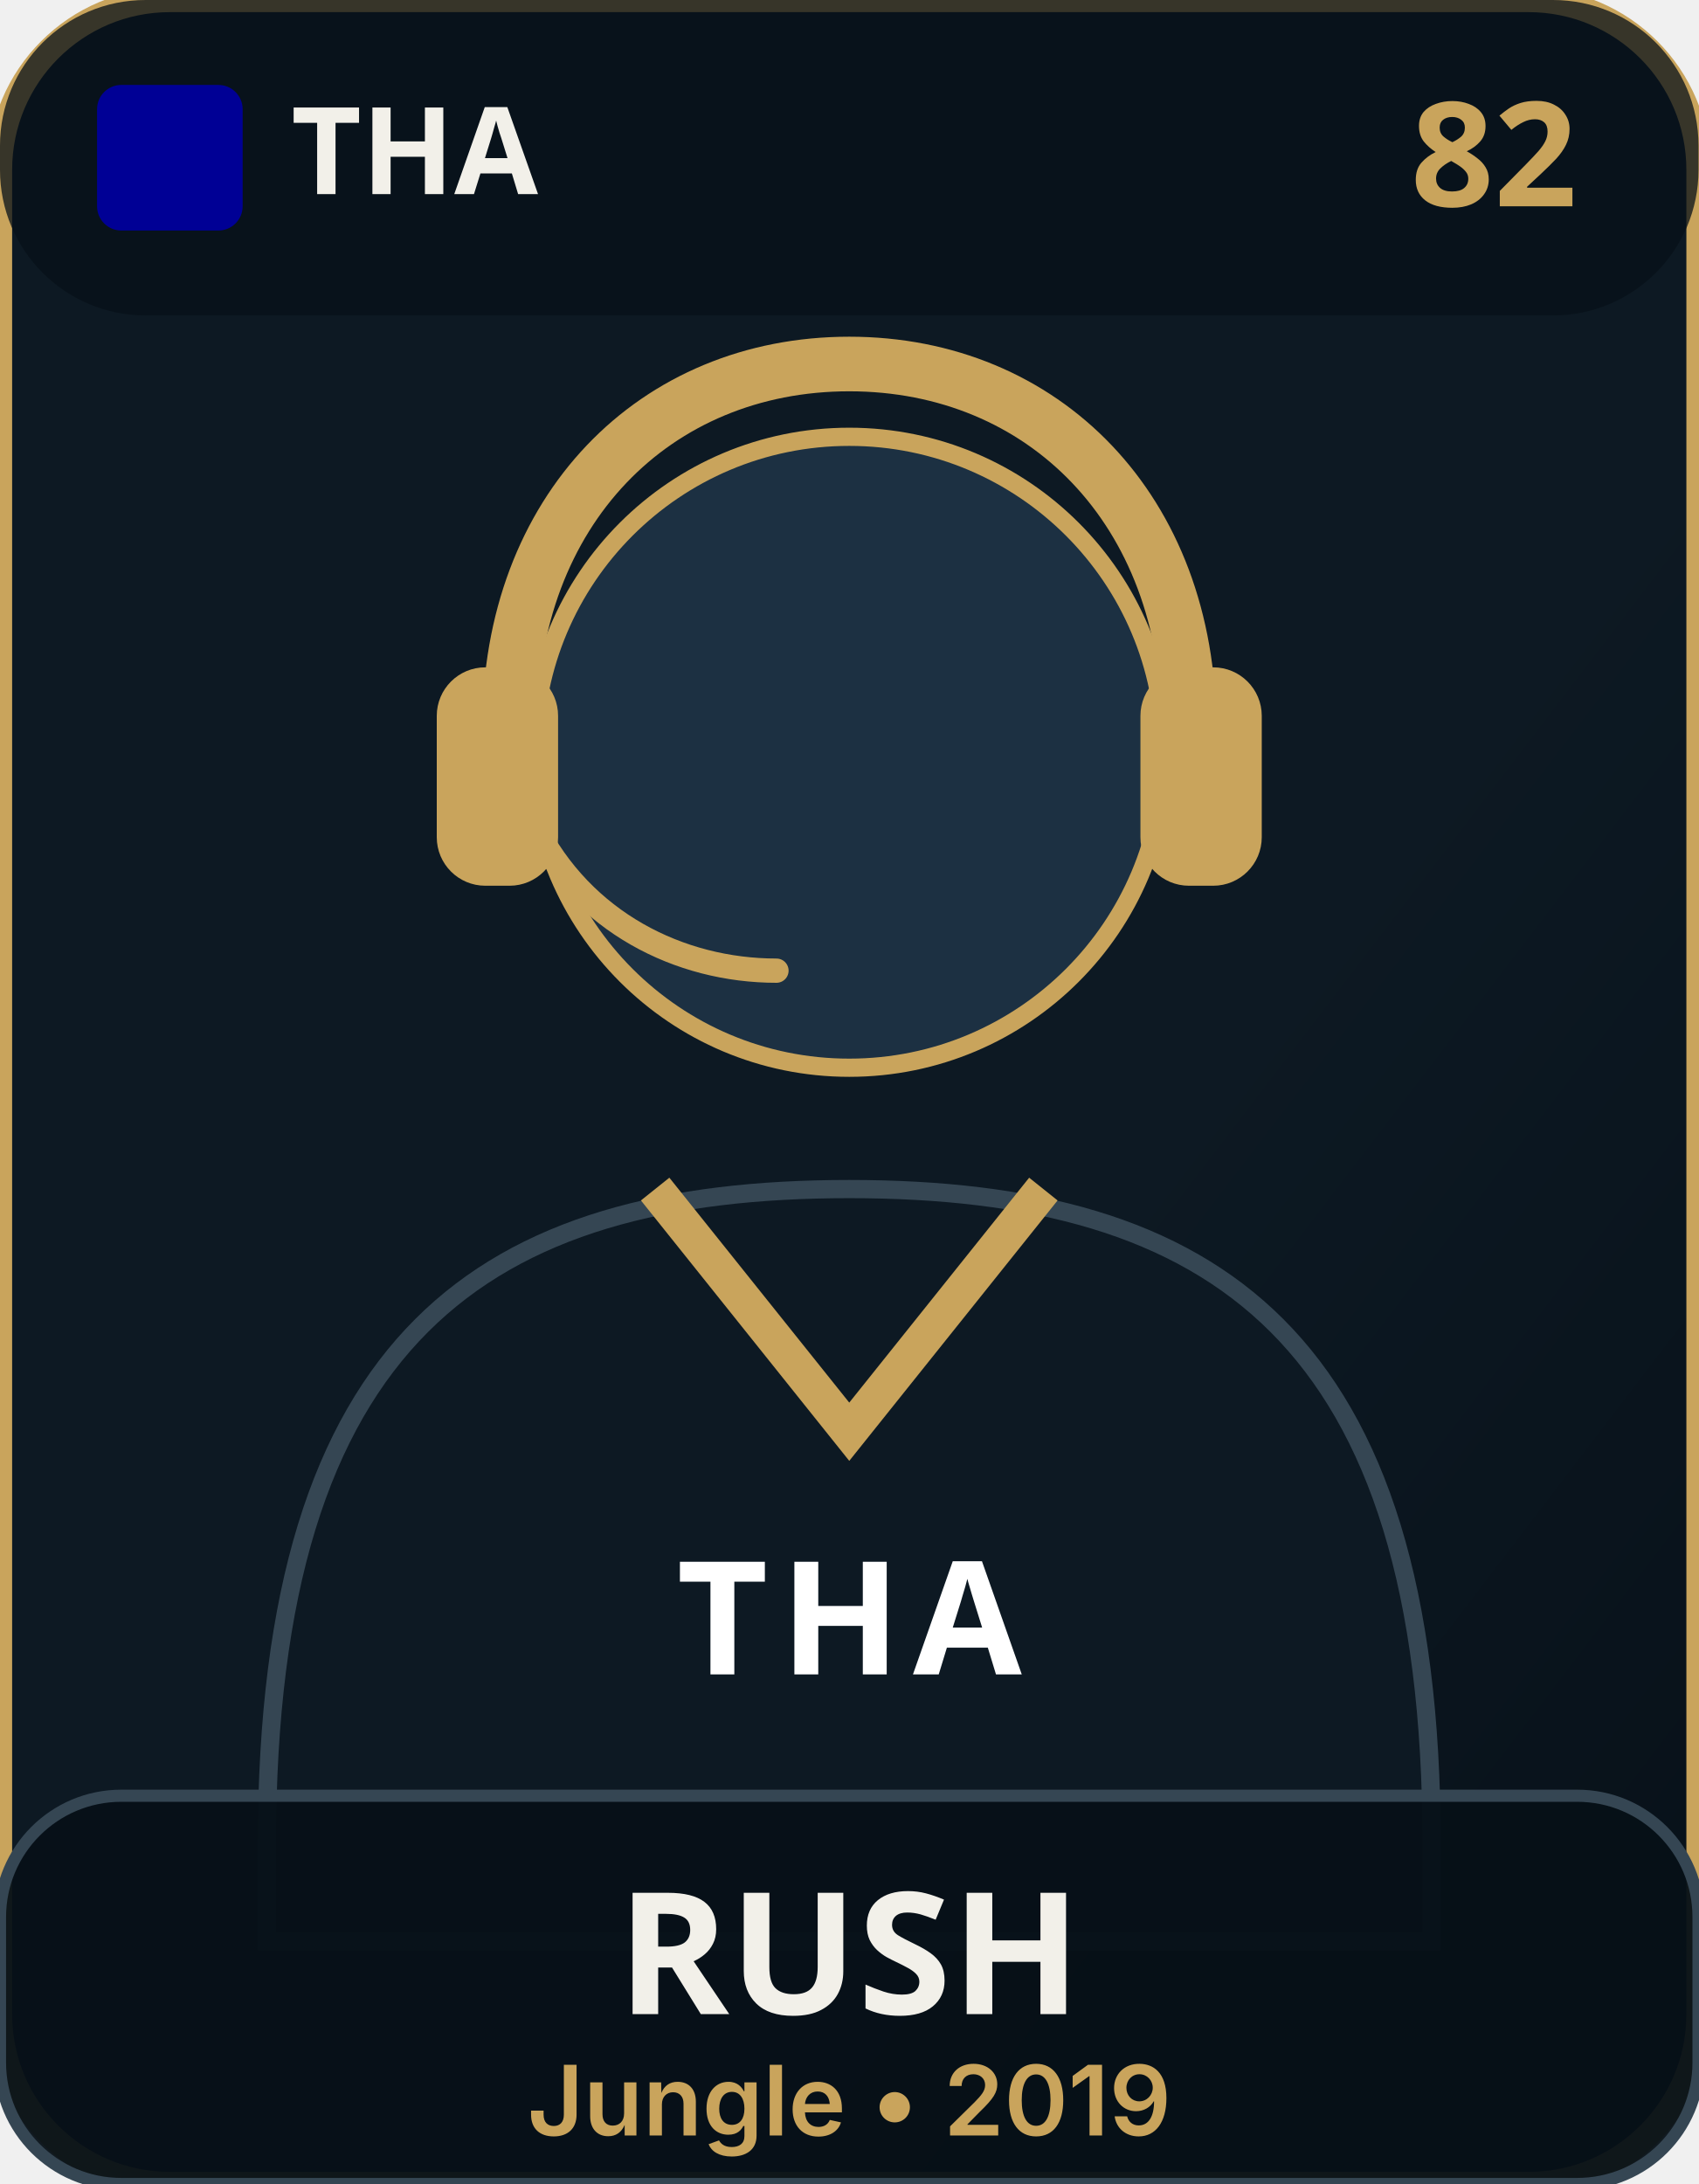
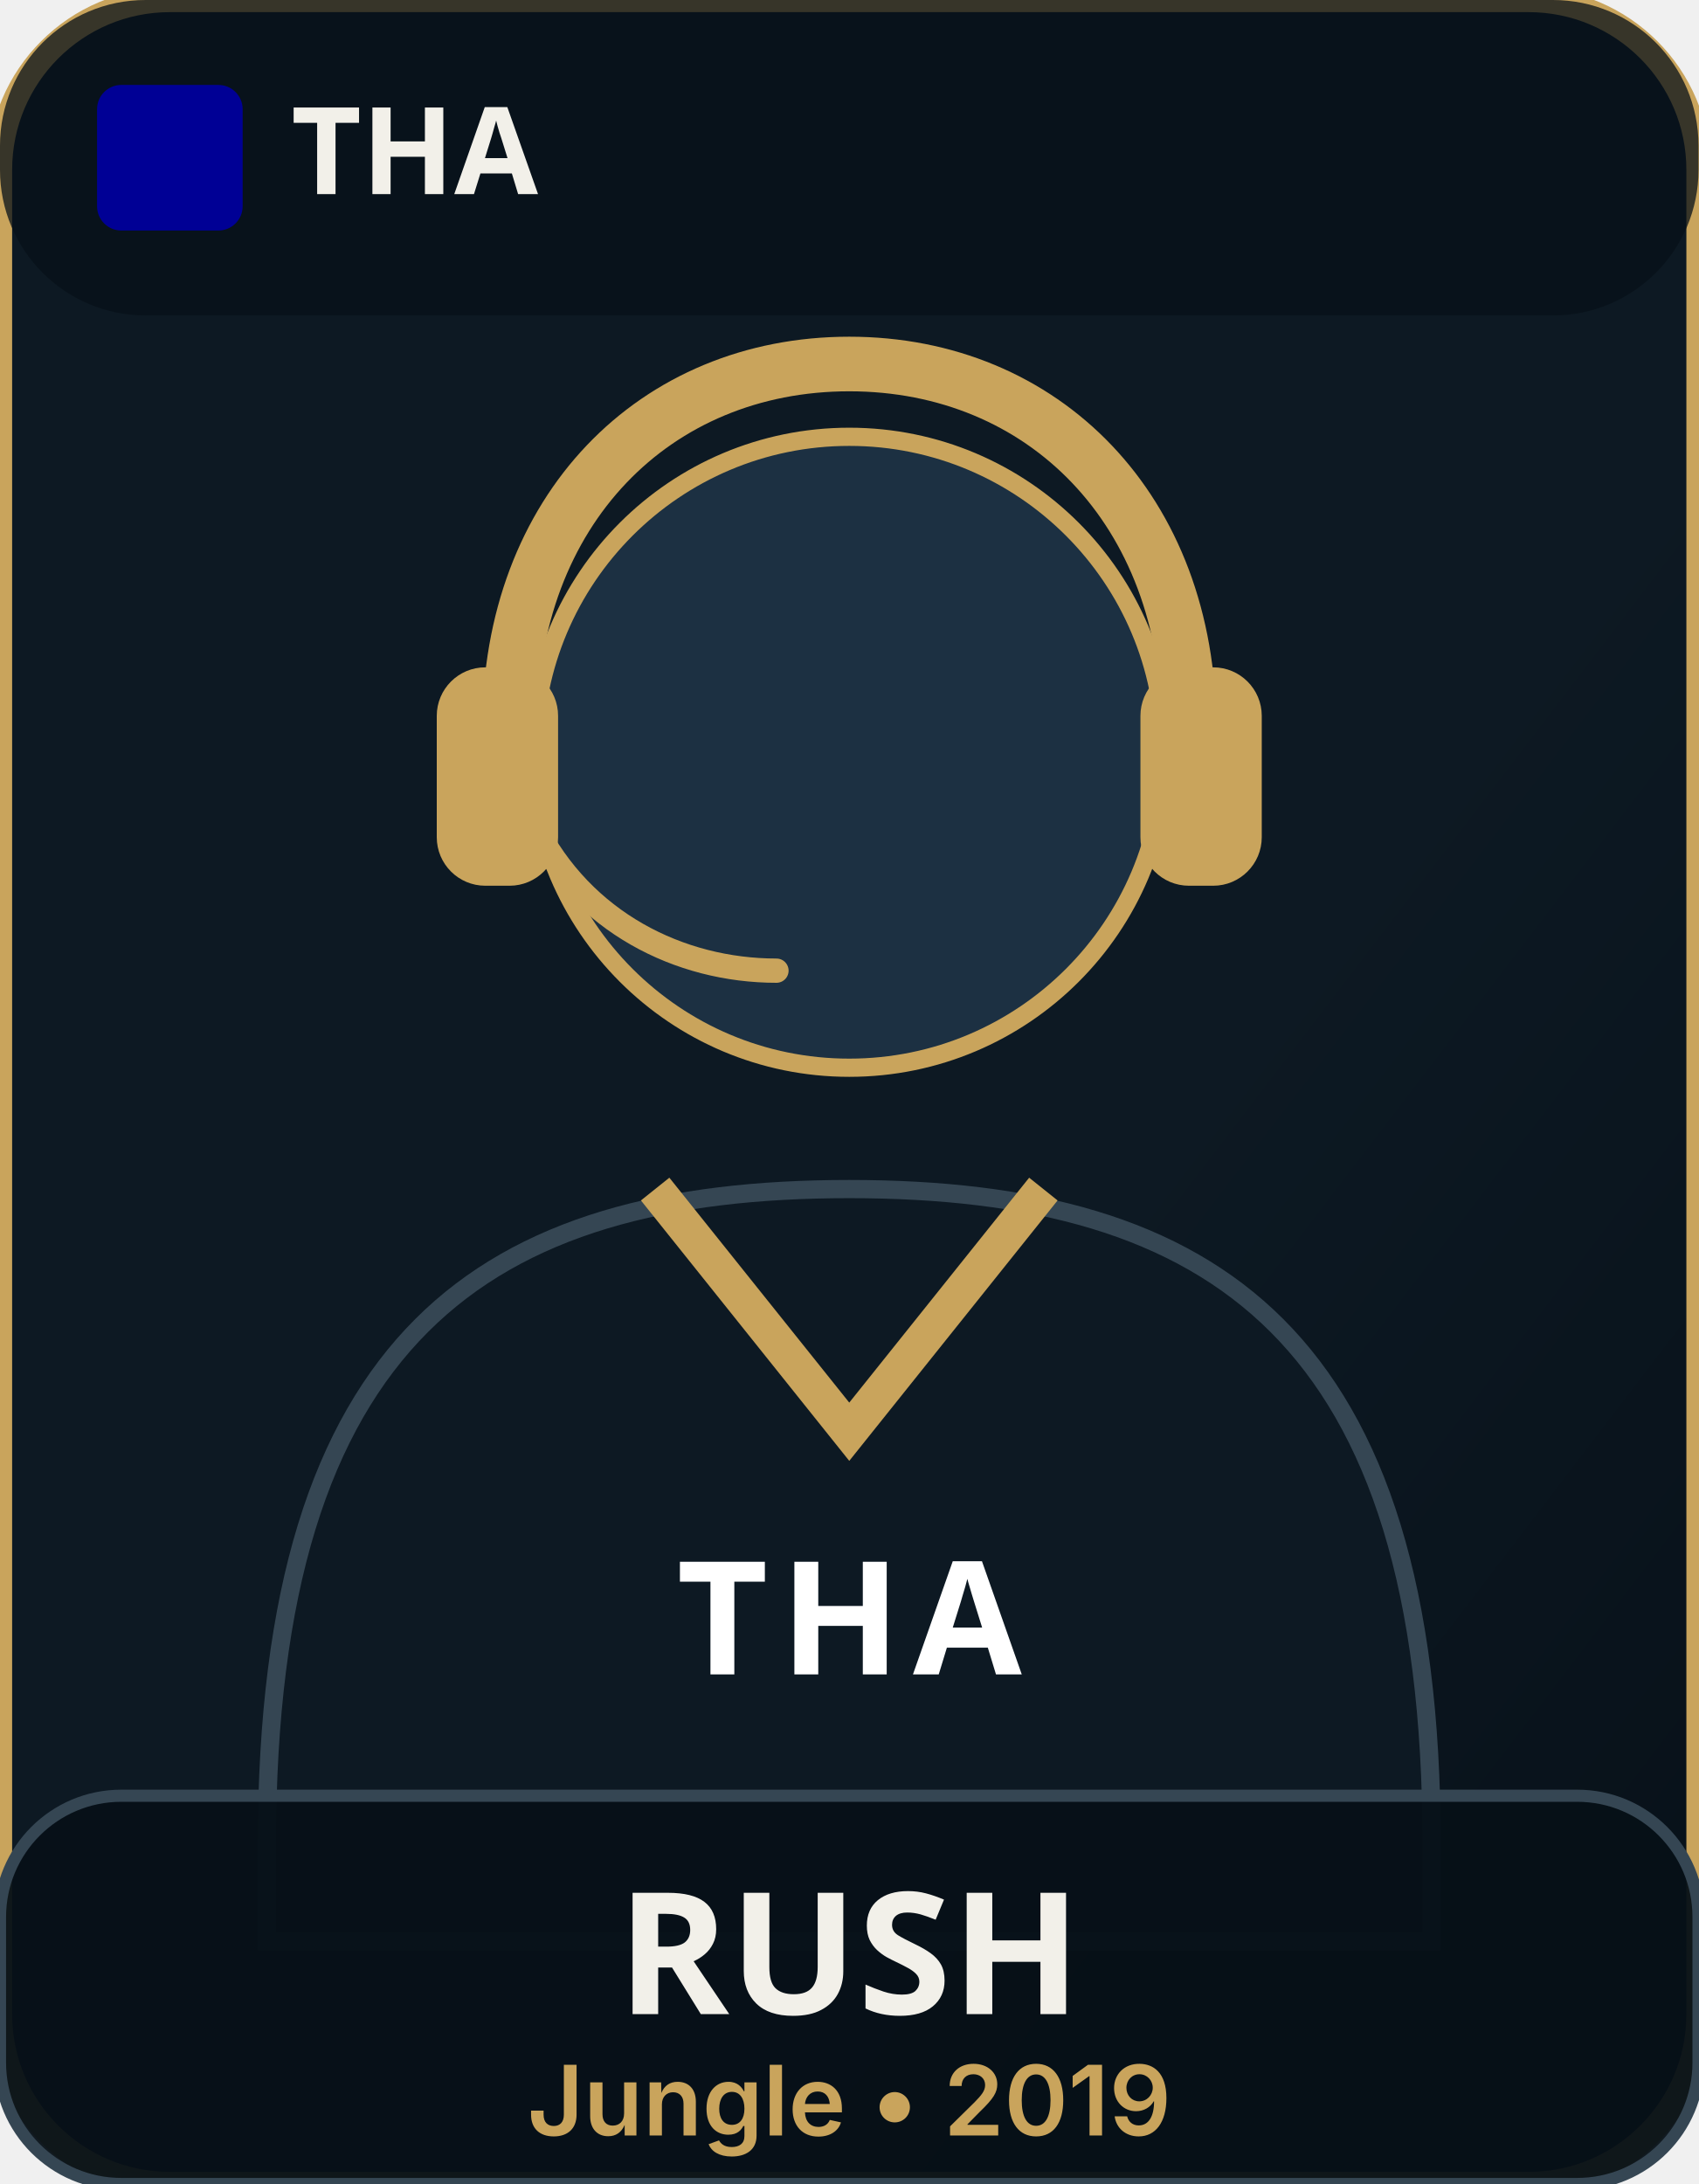
<svg xmlns="http://www.w3.org/2000/svg" viewBox="0 0 140 180" fill="none">
  <defs>
    <linearGradient id="pGrad_THA" x1="0%" y1="0%" x2="100%" y2="100%">
      <stop offset="0%" stop-color="#0D1923" />
      <stop offset="60%" stop-color="#0D1923" />
      <stop offset="100%" stop-color="#071018" />
    </linearGradient>
  </defs>
  <rect width="140" height="180" rx="14" fill="url(#pGrad_THA)" stroke="#C9A45C" stroke-width="2" />
  <rect x="0" y="0" width="140" height="26" rx="12" fill="#071018" fill-opacity="0.75" />
  <rect x="8" y="7" width="12" height="12" rx="2" fill="#000095" />
  <text x="24" y="16" font-family="'Barlow Condensed', sans-serif" font-size="10" font-weight="bold" fill="#F2F0E9">THA</text>
-   <text x="130" y="17" font-family="'Barlow Condensed', sans-serif" font-size="12" font-weight="900" fill="#C9A45C" text-anchor="end">82</text>
  <circle cx="70" cy="62" r="26" fill="#1C3042" stroke="#C9A45C" stroke-width="1.5" />
  <path d="M42 60C42 42 54 30 70 30C86 30 98 42 98 60" stroke="#C9A45C" stroke-width="4.5" stroke-linecap="round" />
  <rect x="36" y="55" width="10" height="18" rx="4" fill="#C9A45C" />
  <rect x="94" y="55" width="10" height="18" rx="4" fill="#C9A45C" />
  <path d="M44 68C48 76 56 80 64 80" stroke="#C9A45C" stroke-width="2" stroke-linecap="round" />
  <path d="M22 152C22 110 40 98 70 98C100 98 118 110 118 152V160H22V152Z" fill="#0D1923" stroke="#354653" stroke-width="1.5" />
  <path d="M54 98L70 118L86 98" stroke="#C9A45C" stroke-width="3" fill="none" />
  <text x="70" y="138" font-family="'Barlow Condensed', sans-serif" font-size="13" font-weight="900" fill="#FFFFFF" text-anchor="middle" letter-spacing="1">THA</text>
  <rect x="0" y="148" width="140" height="32" rx="10" fill="#071018" fill-opacity="0.95" stroke="#354653" stroke-width="1" />
  <text x="70" y="166" font-family="'Barlow Condensed', sans-serif" font-size="14" font-weight="900" fill="#F2F0E9" text-anchor="middle">RUSH</text>
  <text x="70" y="176" font-family="'Inter', sans-serif" font-size="8" font-weight="600" fill="#C9A45C" text-anchor="middle">Jungle • 2019</text>
</svg>
